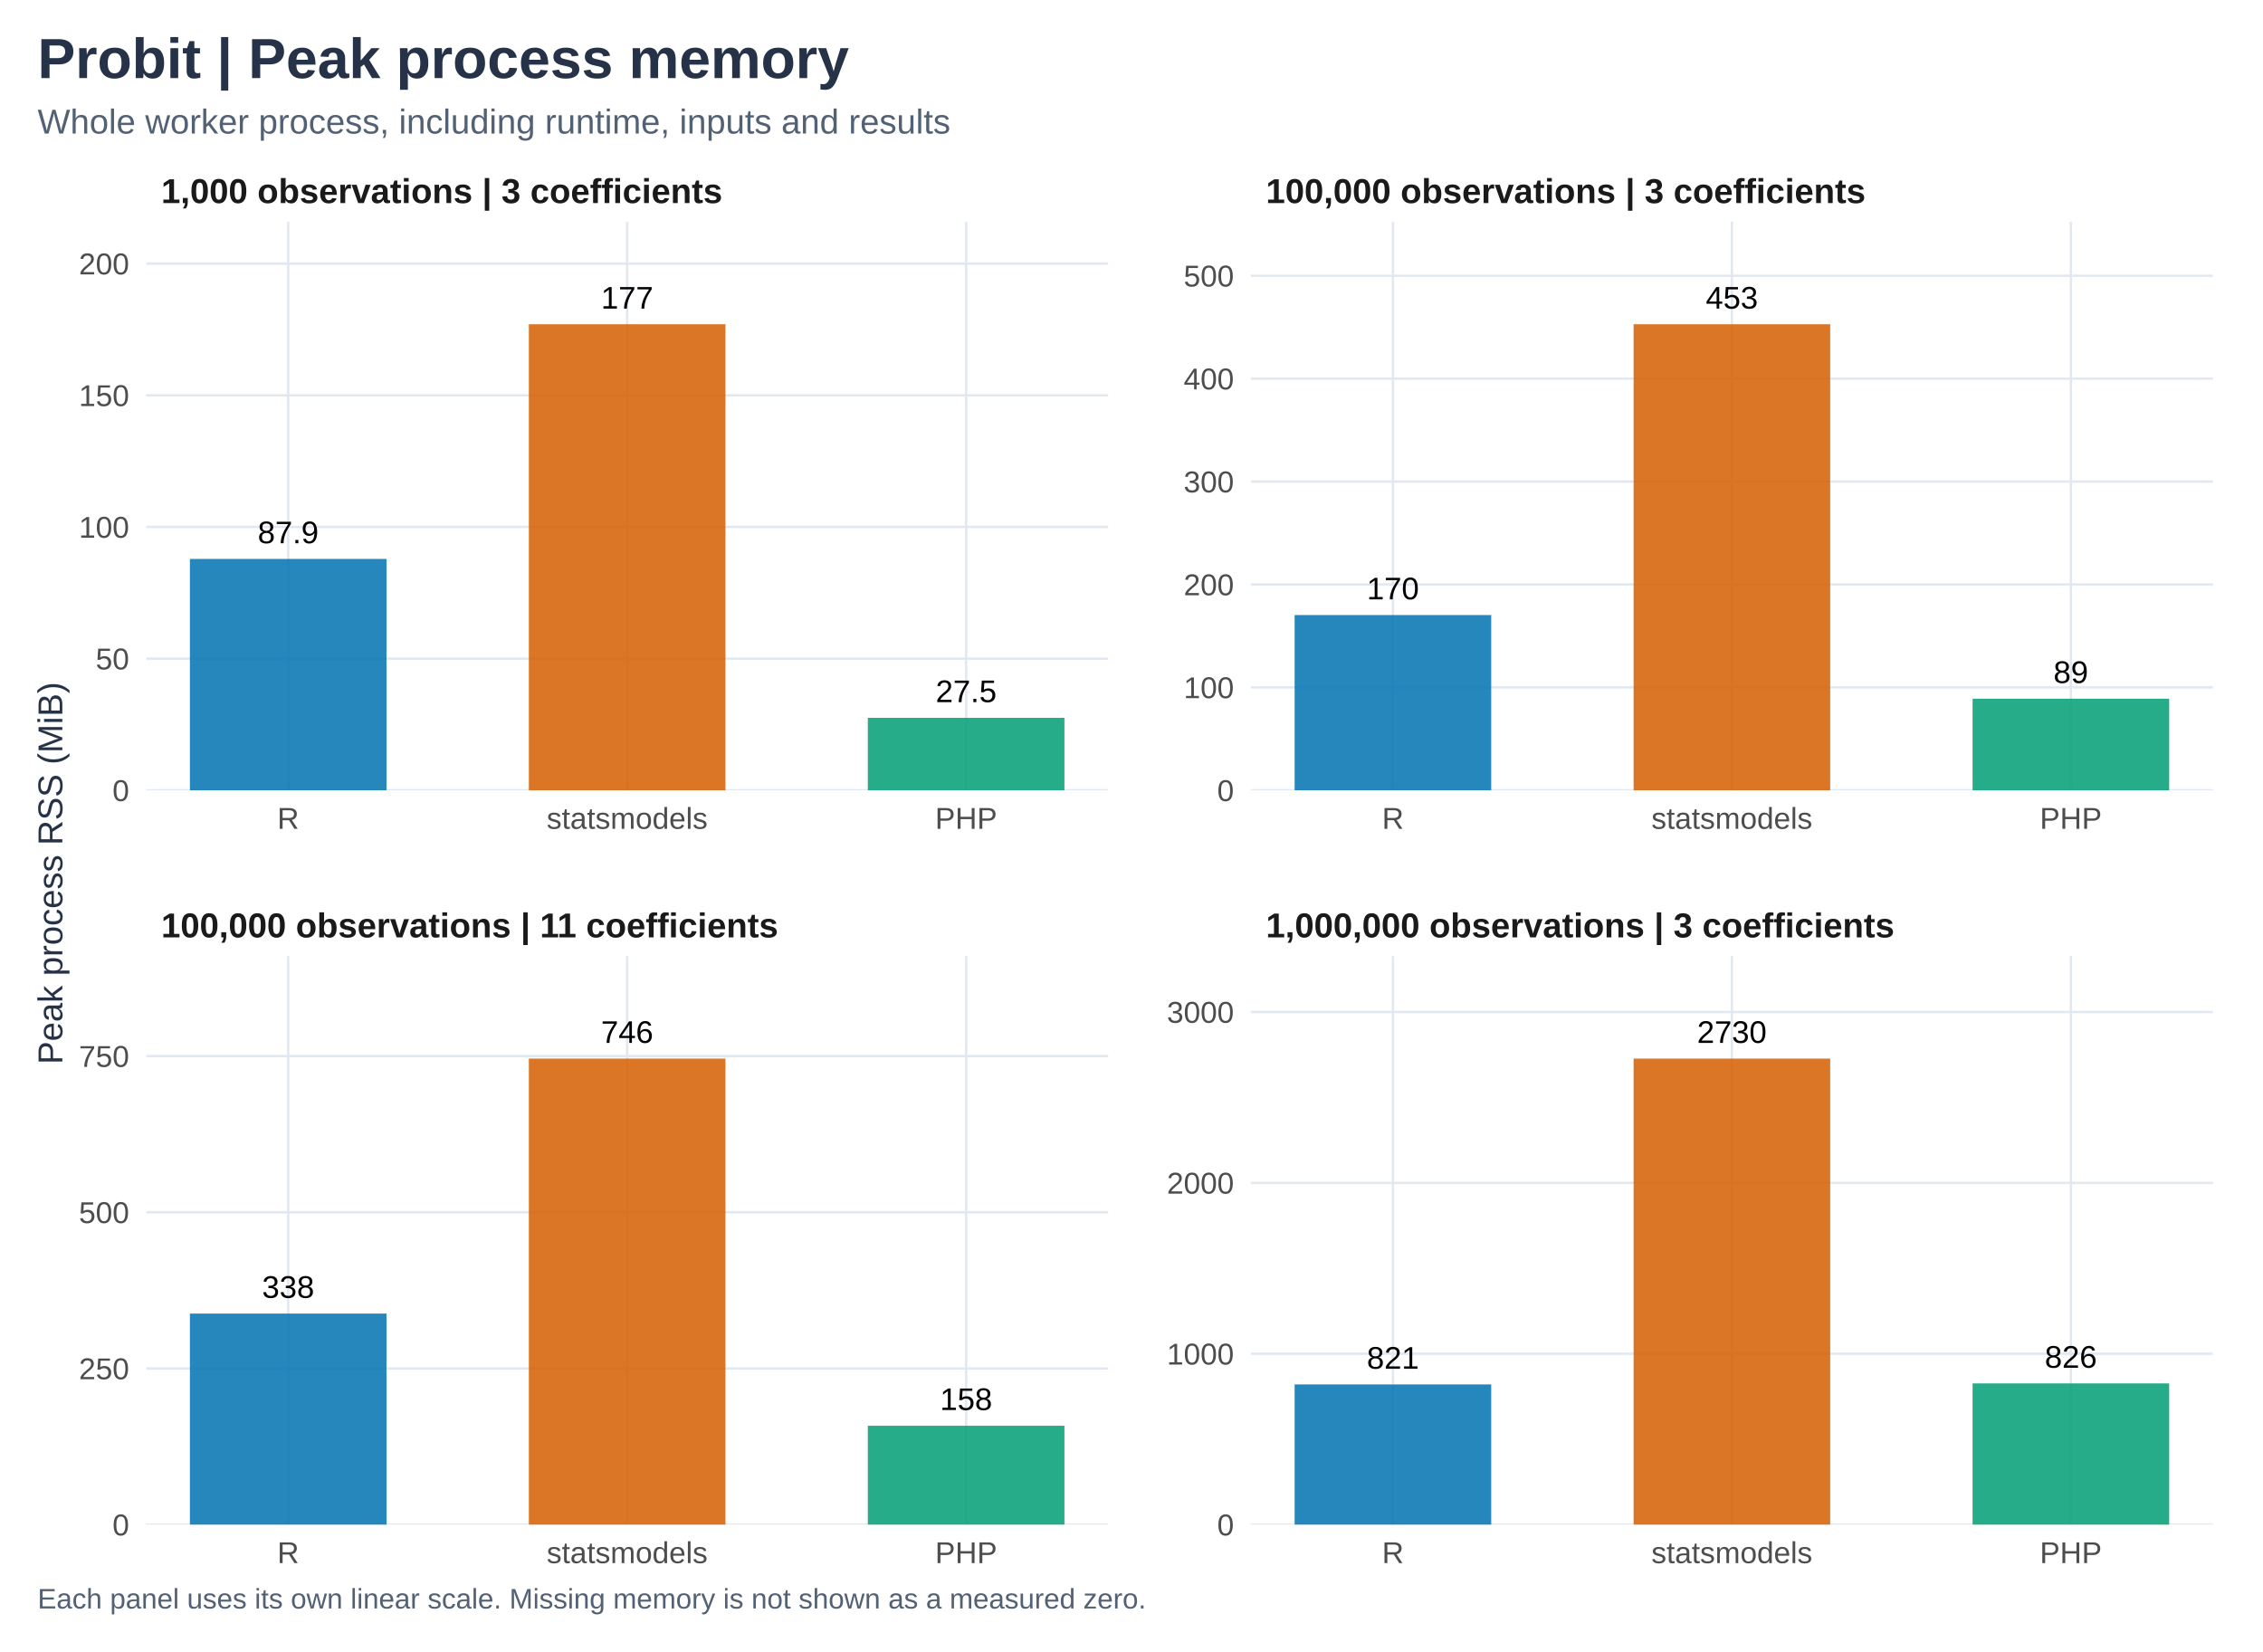
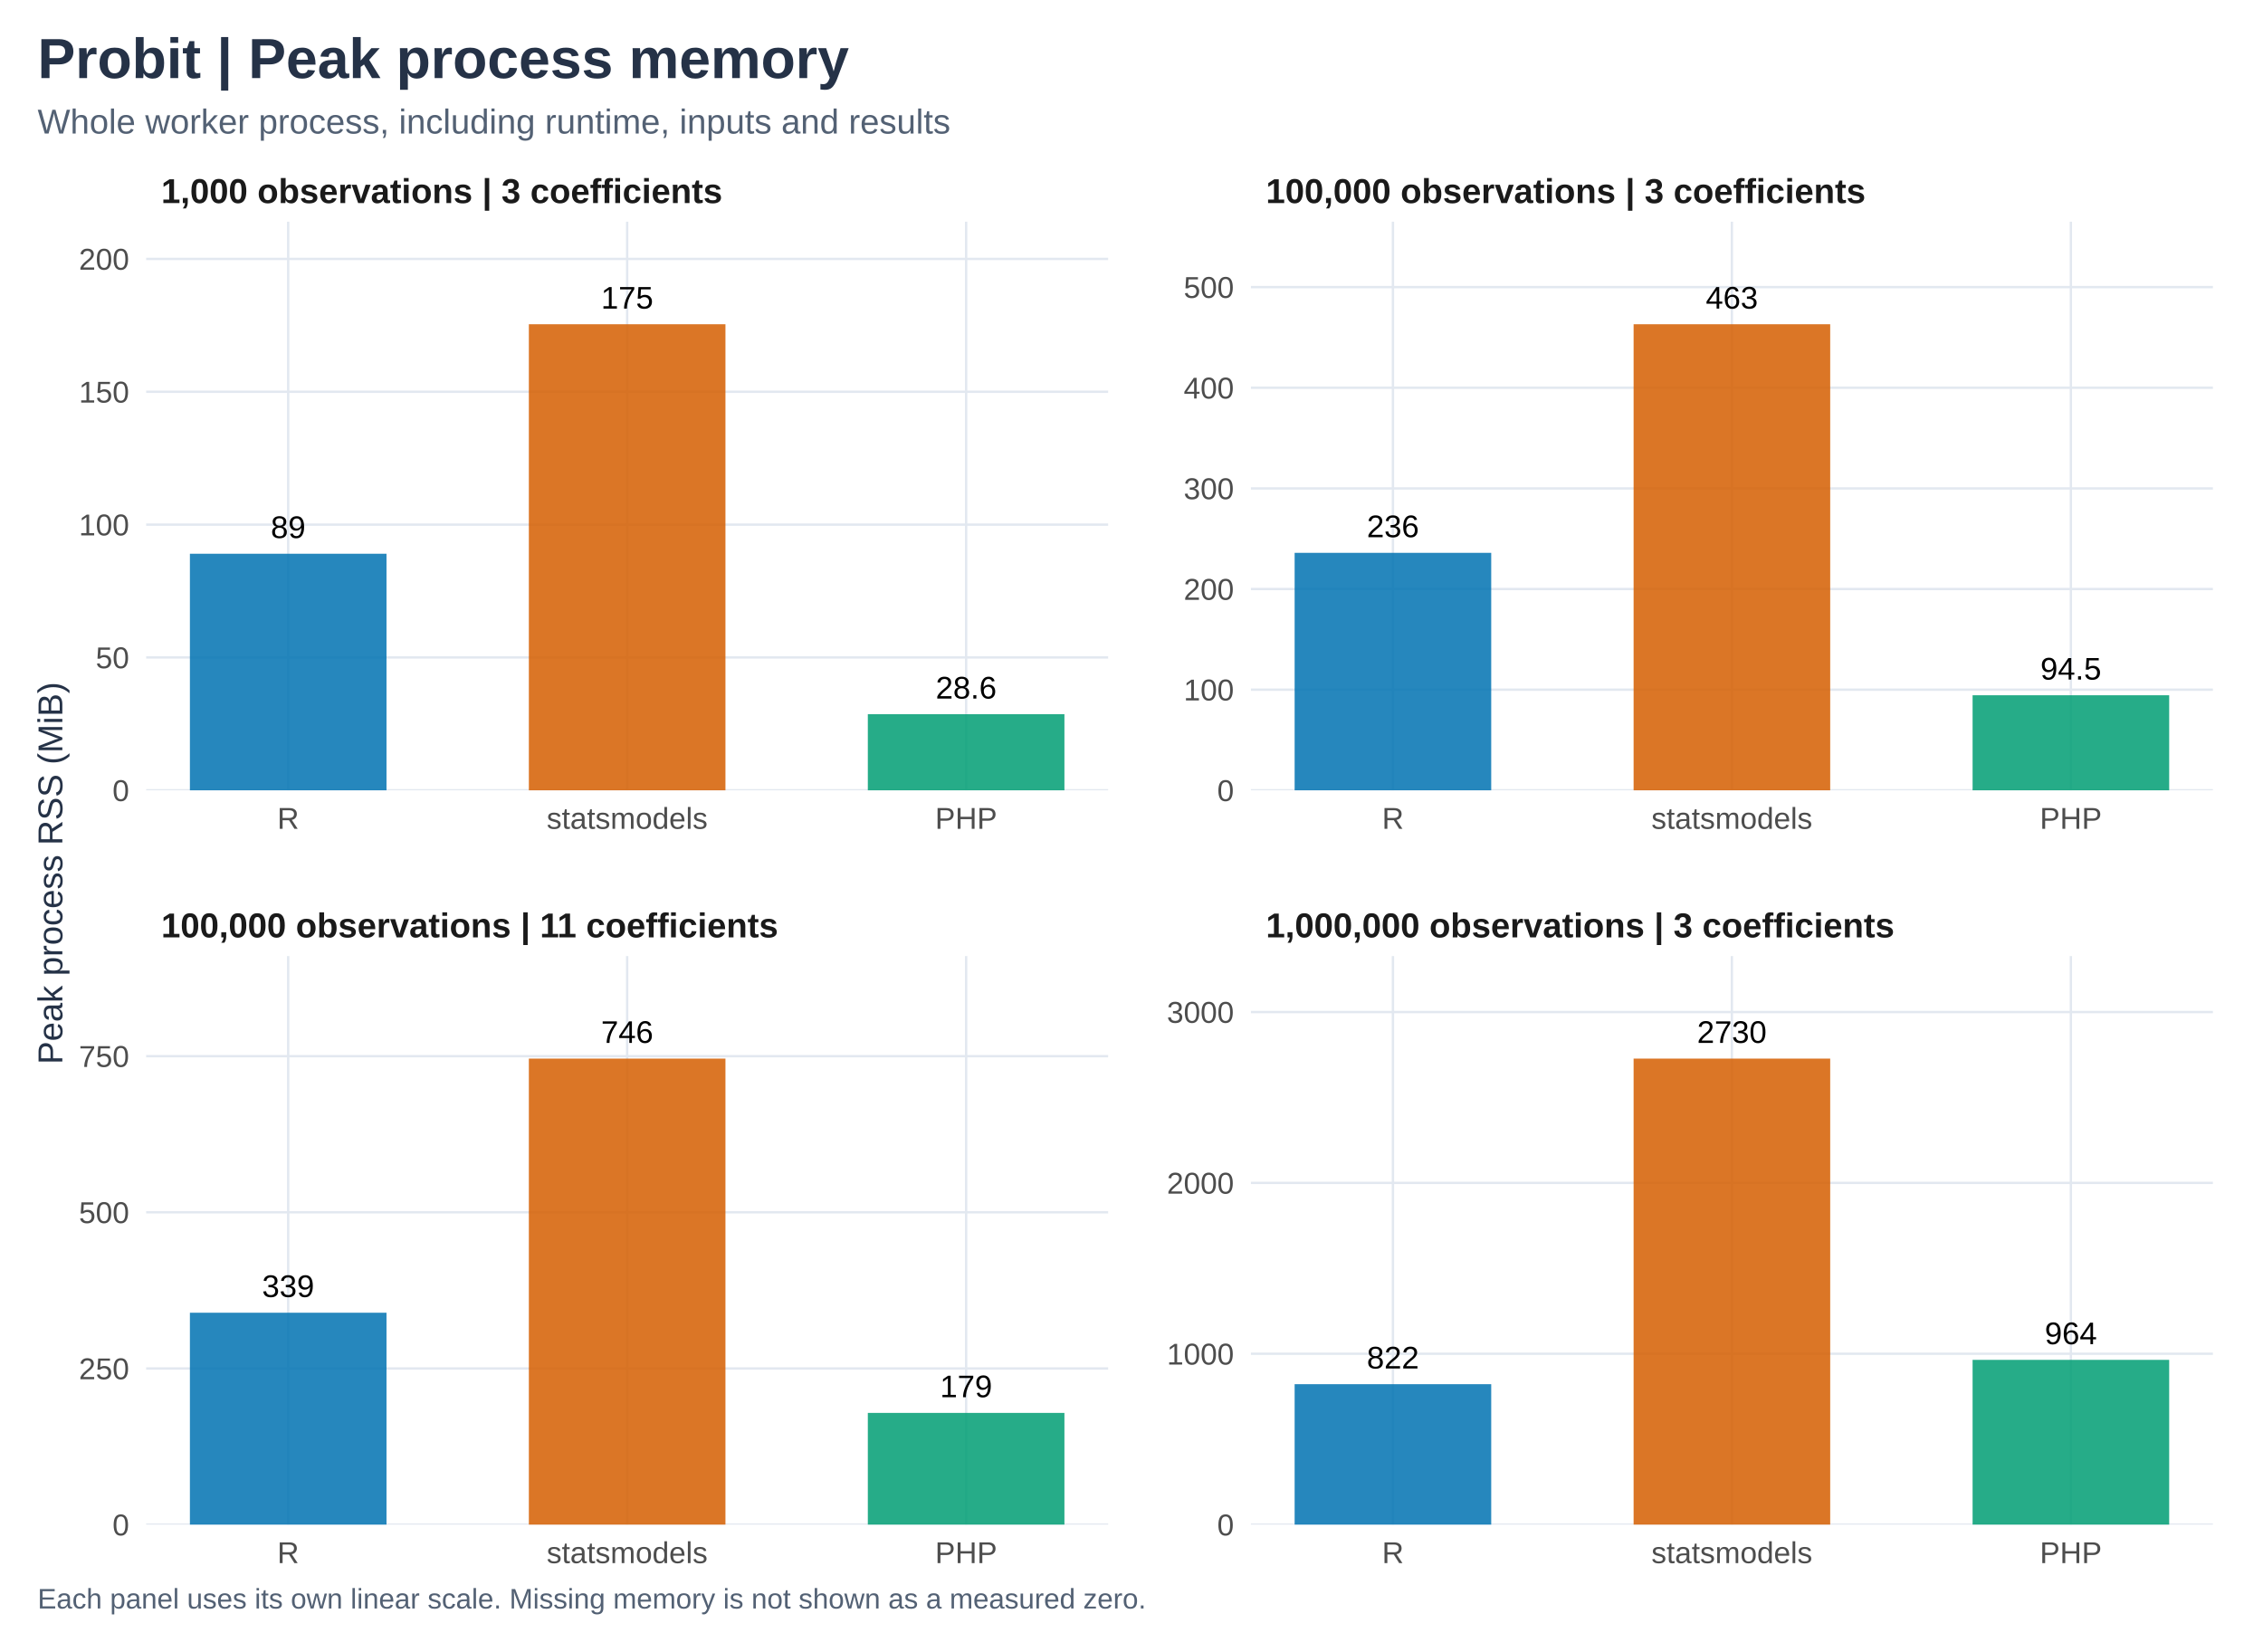
<svg xmlns="http://www.w3.org/2000/svg" width="720.00pt" height="525.60pt" viewBox="0 0 720.00 525.60">
  <g class="svglite">
    <defs>
      <style type="text/css">
    .svglite line, .svglite polyline, .svglite polygon, .svglite path, .svglite rect, .svglite circle {
      fill: none;
      stroke: #000000;
      stroke-linecap: round;
      stroke-linejoin: round;
      stroke-miterlimit: 10.00;
    }
    .svglite text {
      white-space: pre;
    }
    .svglite g.glyphgroup path {
      fill: inherit;
      stroke: none;
    }
  </style>
    </defs>
    <rect width="100%" height="100%" style="stroke: none; fill: #FFFFFF;" />
    <defs>
      <clipPath id="cpMC4wMHw3MjAuMDB8MC4wMHw1MjUuNjA=">
        <rect x="0.00" y="0.00" width="720.00" height="525.60" />
      </clipPath>
    </defs>
    <g clip-path="url(#cpMC4wMHw3MjAuMDB8MC4wMHw1MjUuNjA=)">
      <rect x="0.00" y="-0" width="720.00" height="525.60" style="stroke-width: 1.16; stroke: none; fill: #FFFFFF;" />
    </g>
    <defs>
      <clipPath id="cpNDYuNTB8MzUyLjU4fDcwLjU1fDI1MS40NA==">
        <rect x="46.50" y="70.55" width="306.07" height="180.89" />
      </clipPath>
    </defs>
    <g clip-path="url(#cpNDYuNTB8MzUyLjU4fDcwLjU1fDI1MS40NA==)">
      <polyline points="46.50,251.44 352.58,251.44 " style="stroke-width: 0.75; stroke: #E2E8F0; stroke-linecap: butt;" />
-       <polyline points="46.50,209.55 352.58,209.55 " style="stroke-width: 0.75; stroke: #E2E8F0; stroke-linecap: butt;" />
-       <polyline points="46.50,167.65 352.58,167.65 " style="stroke-width: 0.75; stroke: #E2E8F0; stroke-linecap: butt;" />
-       <polyline points="46.50,125.76 352.58,125.76 " style="stroke-width: 0.75; stroke: #E2E8F0; stroke-linecap: butt;" />
-       <polyline points="46.50,83.87 352.58,83.87 " style="stroke-width: 0.75; stroke: #E2E8F0; stroke-linecap: butt;" />
+       <polyline points="46.50,209.17 352.58,209.17 " style="stroke-width: 0.75; stroke: #E2E8F0; stroke-linecap: butt;" />
+       <polyline points="46.50,166.91 352.58,166.91 " style="stroke-width: 0.75; stroke: #E2E8F0; stroke-linecap: butt;" />
+       <polyline points="46.50,124.64 352.58,124.64 " style="stroke-width: 0.75; stroke: #E2E8F0; stroke-linecap: butt;" />
+       <polyline points="46.50,82.38 352.58,82.38 " style="stroke-width: 0.75; stroke: #E2E8F0; stroke-linecap: butt;" />
      <polyline points="91.69,251.44 91.69,70.55 " style="stroke-width: 0.75; stroke: #E2E8F0; stroke-linecap: butt;" />
      <polyline points="199.54,251.44 199.54,70.55 " style="stroke-width: 0.75; stroke: #E2E8F0; stroke-linecap: butt;" />
      <polyline points="307.39,251.44 307.39,70.55 " style="stroke-width: 0.75; stroke: #E2E8F0; stroke-linecap: butt;" />
-       <rect x="60.42" y="177.83" width="62.55" height="73.61" style="stroke-width: 1.16; stroke: none; stroke-linecap: butt; stroke-linejoin: miter; fill: #0072B2; fill-opacity: 0.85;" />
+       <rect x="60.42" y="176.17" width="62.55" height="75.27" style="stroke-width: 1.16; stroke: none; stroke-linecap: butt; stroke-linejoin: miter; fill: #0072B2; fill-opacity: 0.85;" />
      <rect x="168.26" y="103.17" width="62.55" height="148.27" style="stroke-width: 1.16; stroke: none; stroke-linecap: butt; stroke-linejoin: miter; fill: #D55E00; fill-opacity: 0.85;" />
-       <rect x="276.11" y="228.38" width="62.55" height="23.05" style="stroke-width: 1.16; stroke: none; stroke-linecap: butt; stroke-linejoin: miter; fill: #009E73; fill-opacity: 0.85;" />
-       <text x="91.69" y="172.84" text-anchor="middle" style="font-size: 9.96px; font-family: &quot;Arial&quot;;" textLength="19.36px" lengthAdjust="spacingAndGlyphs">87.9</text>
-       <text x="199.54" y="98.18" text-anchor="middle" style="font-size: 9.96px; font-family: &quot;Arial&quot;;" textLength="16.59px" lengthAdjust="spacingAndGlyphs">177</text>
-       <text x="307.39" y="223.39" text-anchor="middle" style="font-size: 9.96px; font-family: &quot;Arial&quot;;" textLength="19.36px" lengthAdjust="spacingAndGlyphs">27.5</text>
+       <rect x="276.11" y="227.24" width="62.55" height="24.20" style="stroke-width: 1.16; stroke: none; stroke-linecap: butt; stroke-linejoin: miter; fill: #009E73; fill-opacity: 0.85;" />
+       <text x="91.69" y="171.18" text-anchor="middle" style="font-size: 9.96px; font-family: &quot;Arial&quot;;" textLength="11.06px" lengthAdjust="spacingAndGlyphs">89</text>
+       <text x="199.54" y="98.18" text-anchor="middle" style="font-size: 9.96px; font-family: &quot;Arial&quot;;" textLength="16.59px" lengthAdjust="spacingAndGlyphs">175</text>
+       <text x="307.39" y="222.25" text-anchor="middle" style="font-size: 9.96px; font-family: &quot;Arial&quot;;" textLength="19.36px" lengthAdjust="spacingAndGlyphs">28.6</text>
    </g>
    <g clip-path="url(#cpMC4wMHw3MjAuMDB8MC4wMHw1MjUuNjA=)">
</g>
    <defs>
      <clipPath id="cpNDYuNTB8MzUyLjU4fDMwNC4xOHw0ODUuMDc=">
        <rect x="46.50" y="304.18" width="306.07" height="180.89" />
      </clipPath>
    </defs>
    <g clip-path="url(#cpNDYuNTB8MzUyLjU4fDMwNC4xOHw0ODUuMDc=)">
      <polyline points="46.50,485.07 352.58,485.07 " style="stroke-width: 0.75; stroke: #E2E8F0; stroke-linecap: butt;" />
-       <polyline points="46.50,435.38 352.58,435.38 " style="stroke-width: 0.75; stroke: #E2E8F0; stroke-linecap: butt;" />
+       <polyline points="46.50,435.39 352.58,435.39 " style="stroke-width: 0.75; stroke: #E2E8F0; stroke-linecap: butt;" />
      <polyline points="46.50,385.70 352.58,385.70 " style="stroke-width: 0.75; stroke: #E2E8F0; stroke-linecap: butt;" />
-       <polyline points="46.50,336.01 352.58,336.01 " style="stroke-width: 0.75; stroke: #E2E8F0; stroke-linecap: butt;" />
+       <polyline points="46.50,336.02 352.58,336.02 " style="stroke-width: 0.75; stroke: #E2E8F0; stroke-linecap: butt;" />
      <polyline points="91.69,485.07 91.69,304.18 " style="stroke-width: 0.75; stroke: #E2E8F0; stroke-linecap: butt;" />
      <polyline points="199.54,485.07 199.54,304.18 " style="stroke-width: 0.75; stroke: #E2E8F0; stroke-linecap: butt;" />
      <polyline points="307.39,485.07 307.39,304.18 " style="stroke-width: 0.75; stroke: #E2E8F0; stroke-linecap: butt;" />
-       <rect x="60.42" y="417.92" width="62.55" height="67.15" style="stroke-width: 1.16; stroke: none; stroke-linecap: butt; stroke-linejoin: miter; fill: #0072B2; fill-opacity: 0.85;" />
+       <rect x="60.42" y="417.65" width="62.55" height="67.42" style="stroke-width: 1.16; stroke: none; stroke-linecap: butt; stroke-linejoin: miter; fill: #0072B2; fill-opacity: 0.85;" />
      <rect x="168.26" y="336.80" width="62.55" height="148.27" style="stroke-width: 1.16; stroke: none; stroke-linecap: butt; stroke-linejoin: miter; fill: #D55E00; fill-opacity: 0.85;" />
-       <rect x="276.11" y="453.61" width="62.55" height="31.46" style="stroke-width: 1.16; stroke: none; stroke-linecap: butt; stroke-linejoin: miter; fill: #009E73; fill-opacity: 0.85;" />
-       <text x="91.69" y="412.93" text-anchor="middle" style="font-size: 9.96px; font-family: &quot;Arial&quot;;" textLength="16.59px" lengthAdjust="spacingAndGlyphs">338</text>
+       <rect x="276.11" y="449.53" width="62.55" height="35.54" style="stroke-width: 1.16; stroke: none; stroke-linecap: butt; stroke-linejoin: miter; fill: #009E73; fill-opacity: 0.85;" />
+       <text x="91.69" y="412.66" text-anchor="middle" style="font-size: 9.96px; font-family: &quot;Arial&quot;;" textLength="16.59px" lengthAdjust="spacingAndGlyphs">339</text>
      <text x="199.54" y="331.81" text-anchor="middle" style="font-size: 9.96px; font-family: &quot;Arial&quot;;" textLength="16.59px" lengthAdjust="spacingAndGlyphs">746</text>
-       <text x="307.39" y="448.62" text-anchor="middle" style="font-size: 9.96px; font-family: &quot;Arial&quot;;" textLength="16.59px" lengthAdjust="spacingAndGlyphs">158</text>
+       <text x="307.39" y="444.54" text-anchor="middle" style="font-size: 9.96px; font-family: &quot;Arial&quot;;" textLength="16.59px" lengthAdjust="spacingAndGlyphs">179</text>
    </g>
    <g clip-path="url(#cpMC4wMHw3MjAuMDB8MC4wMHw1MjUuNjA=)">
</g>
    <defs>
      <clipPath id="cpMzk3Ljk5fDcwNC4wNnw3MC41NXwyNTEuNDQ=">
        <rect x="397.99" y="70.55" width="306.07" height="180.89" />
      </clipPath>
    </defs>
    <g clip-path="url(#cpMzk3Ljk5fDcwNC4wNnw3MC41NXwyNTEuNDQ=)">
      <polyline points="397.99,251.44 704.06,251.44 " style="stroke-width: 0.75; stroke: #E2E8F0; stroke-linecap: butt;" />
-       <polyline points="397.99,218.70 704.06,218.70 " style="stroke-width: 0.75; stroke: #E2E8F0; stroke-linecap: butt;" />
-       <polyline points="397.99,185.95 704.06,185.95 " style="stroke-width: 0.75; stroke: #E2E8F0; stroke-linecap: butt;" />
-       <polyline points="397.99,153.21 704.06,153.21 " style="stroke-width: 0.75; stroke: #E2E8F0; stroke-linecap: butt;" />
-       <polyline points="397.99,120.47 704.06,120.47 " style="stroke-width: 0.75; stroke: #E2E8F0; stroke-linecap: butt;" />
-       <polyline points="397.99,87.73 704.06,87.73 " style="stroke-width: 0.75; stroke: #E2E8F0; stroke-linecap: butt;" />
+       <polyline points="397.99,219.42 704.06,219.42 " style="stroke-width: 0.75; stroke: #E2E8F0; stroke-linecap: butt;" />
+       <polyline points="397.99,187.40 704.06,187.40 " style="stroke-width: 0.75; stroke: #E2E8F0; stroke-linecap: butt;" />
+       <polyline points="397.99,155.39 704.06,155.39 " style="stroke-width: 0.75; stroke: #E2E8F0; stroke-linecap: butt;" />
+       <polyline points="397.99,123.37 704.06,123.37 " style="stroke-width: 0.75; stroke: #E2E8F0; stroke-linecap: butt;" />
+       <polyline points="397.99,91.35 704.06,91.35 " style="stroke-width: 0.75; stroke: #E2E8F0; stroke-linecap: butt;" />
      <polyline points="443.18,251.44 443.18,70.55 " style="stroke-width: 0.75; stroke: #E2E8F0; stroke-linecap: butt;" />
      <polyline points="551.02,251.44 551.02,70.55 " style="stroke-width: 0.75; stroke: #E2E8F0; stroke-linecap: butt;" />
      <polyline points="658.87,251.44 658.87,70.55 " style="stroke-width: 0.75; stroke: #E2E8F0; stroke-linecap: butt;" />
-       <rect x="411.90" y="195.68" width="62.55" height="55.75" style="stroke-width: 1.16; stroke: none; stroke-linecap: butt; stroke-linejoin: miter; fill: #0072B2; fill-opacity: 0.85;" />
+       <rect x="411.90" y="175.90" width="62.55" height="75.54" style="stroke-width: 1.16; stroke: none; stroke-linecap: butt; stroke-linejoin: miter; fill: #0072B2; fill-opacity: 0.85;" />
      <rect x="519.75" y="103.17" width="62.55" height="148.27" style="stroke-width: 1.16; stroke: none; stroke-linecap: butt; stroke-linejoin: miter; fill: #D55E00; fill-opacity: 0.85;" />
-       <rect x="627.60" y="222.29" width="62.55" height="29.15" style="stroke-width: 1.16; stroke: none; stroke-linecap: butt; stroke-linejoin: miter; fill: #009E73; fill-opacity: 0.85;" />
-       <text x="443.18" y="190.69" text-anchor="middle" style="font-size: 9.96px; font-family: &quot;Arial&quot;;" textLength="16.59px" lengthAdjust="spacingAndGlyphs">170</text>
-       <text x="551.02" y="98.18" text-anchor="middle" style="font-size: 9.96px; font-family: &quot;Arial&quot;;" textLength="16.59px" lengthAdjust="spacingAndGlyphs">453</text>
-       <text x="658.87" y="217.30" text-anchor="middle" style="font-size: 9.96px; font-family: &quot;Arial&quot;;" textLength="11.06px" lengthAdjust="spacingAndGlyphs">89</text>
+       <rect x="627.60" y="221.20" width="62.55" height="30.24" style="stroke-width: 1.16; stroke: none; stroke-linecap: butt; stroke-linejoin: miter; fill: #009E73; fill-opacity: 0.85;" />
+       <text x="443.18" y="170.91" text-anchor="middle" style="font-size: 9.96px; font-family: &quot;Arial&quot;;" textLength="16.59px" lengthAdjust="spacingAndGlyphs">236</text>
+       <text x="551.02" y="98.18" text-anchor="middle" style="font-size: 9.96px; font-family: &quot;Arial&quot;;" textLength="16.59px" lengthAdjust="spacingAndGlyphs">463</text>
+       <text x="658.87" y="216.21" text-anchor="middle" style="font-size: 9.96px; font-family: &quot;Arial&quot;;" textLength="19.36px" lengthAdjust="spacingAndGlyphs">94.5</text>
    </g>
    <g clip-path="url(#cpMC4wMHw3MjAuMDB8MC4wMHw1MjUuNjA=)">
</g>
    <defs>
      <clipPath id="cpMzk3Ljk5fDcwNC4wNnwzMDQuMTh8NDg1LjA3">
        <rect x="397.99" y="304.18" width="306.07" height="180.89" />
      </clipPath>
    </defs>
    <g clip-path="url(#cpMzk3Ljk5fDcwNC4wNnwzMDQuMTh8NDg1LjA3)">
      <polyline points="397.99,485.07 704.06,485.07 " style="stroke-width: 0.75; stroke: #E2E8F0; stroke-linecap: butt;" />
      <polyline points="397.99,430.71 704.06,430.71 " style="stroke-width: 0.75; stroke: #E2E8F0; stroke-linecap: butt;" />
-       <polyline points="397.99,376.34 704.06,376.34 " style="stroke-width: 0.75; stroke: #E2E8F0; stroke-linecap: butt;" />
-       <polyline points="397.99,321.97 704.06,321.97 " style="stroke-width: 0.75; stroke: #E2E8F0; stroke-linecap: butt;" />
+       <polyline points="397.99,376.35 704.06,376.35 " style="stroke-width: 0.75; stroke: #E2E8F0; stroke-linecap: butt;" />
+       <polyline points="397.99,321.99 704.06,321.99 " style="stroke-width: 0.75; stroke: #E2E8F0; stroke-linecap: butt;" />
      <polyline points="443.18,485.07 443.18,304.18 " style="stroke-width: 0.75; stroke: #E2E8F0; stroke-linecap: butt;" />
      <polyline points="551.02,485.07 551.02,304.18 " style="stroke-width: 0.75; stroke: #E2E8F0; stroke-linecap: butt;" />
      <polyline points="658.87,485.07 658.87,304.18 " style="stroke-width: 0.75; stroke: #E2E8F0; stroke-linecap: butt;" />
-       <rect x="411.90" y="440.46" width="62.55" height="44.62" style="stroke-width: 1.16; stroke: none; stroke-linecap: butt; stroke-linejoin: miter; fill: #0072B2; fill-opacity: 0.85;" />
+       <rect x="411.90" y="440.39" width="62.55" height="44.69" style="stroke-width: 1.16; stroke: none; stroke-linecap: butt; stroke-linejoin: miter; fill: #0072B2; fill-opacity: 0.85;" />
      <rect x="519.75" y="336.80" width="62.55" height="148.27" style="stroke-width: 1.16; stroke: none; stroke-linecap: butt; stroke-linejoin: miter; fill: #D55E00; fill-opacity: 0.85;" />
-       <rect x="627.60" y="440.15" width="62.55" height="44.93" style="stroke-width: 1.16; stroke: none; stroke-linecap: butt; stroke-linejoin: miter; fill: #009E73; fill-opacity: 0.85;" />
-       <text x="443.18" y="435.47" text-anchor="middle" style="font-size: 9.96px; font-family: &quot;Arial&quot;;" textLength="16.59px" lengthAdjust="spacingAndGlyphs">821</text>
+       <rect x="627.60" y="432.66" width="62.55" height="52.41" style="stroke-width: 1.16; stroke: none; stroke-linecap: butt; stroke-linejoin: miter; fill: #009E73; fill-opacity: 0.85;" />
+       <text x="443.18" y="435.40" text-anchor="middle" style="font-size: 9.96px; font-family: &quot;Arial&quot;;" textLength="16.59px" lengthAdjust="spacingAndGlyphs">822</text>
      <text x="551.02" y="331.81" text-anchor="middle" style="font-size: 9.96px; font-family: &quot;Arial&quot;;" textLength="22.12px" lengthAdjust="spacingAndGlyphs">2730</text>
-       <text x="658.87" y="435.16" text-anchor="middle" style="font-size: 9.96px; font-family: &quot;Arial&quot;;" textLength="16.59px" lengthAdjust="spacingAndGlyphs">826</text>
+       <text x="658.87" y="427.67" text-anchor="middle" style="font-size: 9.96px; font-family: &quot;Arial&quot;;" textLength="16.59px" lengthAdjust="spacingAndGlyphs">964</text>
    </g>
    <g clip-path="url(#cpMC4wMHw3MjAuMDB8MC4wMHw1MjUuNjA=)">
</g>
    <defs>
      <clipPath id="cpNDYuNTB8MzUyLjU4fDI4NC40MnwzMDQuMTg=">
        <rect x="46.50" y="284.42" width="306.07" height="19.76" />
      </clipPath>
    </defs>
    <g clip-path="url(#cpNDYuNTB8MzUyLjU4fDI4NC40MnwzMDQuMTg=)">
      <text x="51.29" y="298.24" style="font-size: 11.00px; font-weight: bold;fill: #1A1A1A; font-family: &quot;Arial&quot;;" textLength="196.44px" lengthAdjust="spacingAndGlyphs">100,000 observations | 11 coefficients</text>
    </g>
    <g clip-path="url(#cpMC4wMHw3MjAuMDB8MC4wMHw1MjUuNjA=)">
</g>
    <defs>
      <clipPath id="cpMzk3Ljk5fDcwNC4wNnwyODQuNDJ8MzA0LjE4">
        <rect x="397.99" y="284.42" width="306.07" height="19.76" />
      </clipPath>
    </defs>
    <g clip-path="url(#cpMzk3Ljk5fDcwNC4wNnwyODQuNDJ8MzA0LjE4)">
      <text x="402.77" y="298.24" style="font-size: 11.00px; font-weight: bold;fill: #1A1A1A; font-family: &quot;Arial&quot;;" textLength="200.11px" lengthAdjust="spacingAndGlyphs">1,000,000 observations | 3 coefficients</text>
    </g>
    <g clip-path="url(#cpMC4wMHw3MjAuMDB8MC4wMHw1MjUuNjA=)">
</g>
    <defs>
      <clipPath id="cpNDYuNTB8MzUyLjU4fDUwLjc5fDcwLjU1">
        <rect x="46.50" y="50.79" width="306.07" height="19.76" />
      </clipPath>
    </defs>
    <g clip-path="url(#cpNDYuNTB8MzUyLjU4fDUwLjc5fDcwLjU1)">
      <text x="51.29" y="64.61" style="font-size: 11.00px; font-weight: bold;fill: #1A1A1A; font-family: &quot;Arial&quot;;" textLength="178.67px" lengthAdjust="spacingAndGlyphs">1,000 observations | 3 coefficients</text>
    </g>
    <g clip-path="url(#cpMC4wMHw3MjAuMDB8MC4wMHw1MjUuNjA=)">
</g>
    <defs>
      <clipPath id="cpMzk3Ljk5fDcwNC4wNnw1MC43OXw3MC41NQ==">
        <rect x="397.99" y="50.79" width="306.07" height="19.76" />
      </clipPath>
    </defs>
    <g clip-path="url(#cpMzk3Ljk5fDcwNC4wNnw1MC43OXw3MC41NQ==)">
      <text x="402.77" y="64.61" style="font-size: 11.00px; font-weight: bold;fill: #1A1A1A; font-family: &quot;Arial&quot;;" textLength="190.92px" lengthAdjust="spacingAndGlyphs">100,000 observations | 3 coefficients</text>
    </g>
    <g clip-path="url(#cpMC4wMHw3MjAuMDB8MC4wMHw1MjUuNjA=)">
      <text x="91.69" y="497.32" text-anchor="middle" style="font-size: 9.60px;fill: #4D4D4D; font-family: &quot;Arial&quot;;" textLength="6.92px" lengthAdjust="spacingAndGlyphs">R</text>
      <text x="199.54" y="497.32" text-anchor="middle" style="font-size: 9.60px;fill: #4D4D4D; font-family: &quot;Arial&quot;;" textLength="51.16px" lengthAdjust="spacingAndGlyphs">statsmodels</text>
      <text x="307.39" y="497.32" text-anchor="middle" style="font-size: 9.60px;fill: #4D4D4D; font-family: &quot;Arial&quot;;" textLength="19.73px" lengthAdjust="spacingAndGlyphs">PHP</text>
      <text x="443.18" y="497.32" text-anchor="middle" style="font-size: 9.60px;fill: #4D4D4D; font-family: &quot;Arial&quot;;" textLength="6.92px" lengthAdjust="spacingAndGlyphs">R</text>
      <text x="551.02" y="497.32" text-anchor="middle" style="font-size: 9.60px;fill: #4D4D4D; font-family: &quot;Arial&quot;;" textLength="51.16px" lengthAdjust="spacingAndGlyphs">statsmodels</text>
      <text x="658.87" y="497.32" text-anchor="middle" style="font-size: 9.60px;fill: #4D4D4D; font-family: &quot;Arial&quot;;" textLength="19.73px" lengthAdjust="spacingAndGlyphs">PHP</text>
      <text x="91.69" y="263.69" text-anchor="middle" style="font-size: 9.60px;fill: #4D4D4D; font-family: &quot;Arial&quot;;" textLength="6.92px" lengthAdjust="spacingAndGlyphs">R</text>
      <text x="199.54" y="263.69" text-anchor="middle" style="font-size: 9.60px;fill: #4D4D4D; font-family: &quot;Arial&quot;;" textLength="51.16px" lengthAdjust="spacingAndGlyphs">statsmodels</text>
      <text x="307.39" y="263.69" text-anchor="middle" style="font-size: 9.60px;fill: #4D4D4D; font-family: &quot;Arial&quot;;" textLength="19.73px" lengthAdjust="spacingAndGlyphs">PHP</text>
      <text x="443.18" y="263.69" text-anchor="middle" style="font-size: 9.60px;fill: #4D4D4D; font-family: &quot;Arial&quot;;" textLength="6.92px" lengthAdjust="spacingAndGlyphs">R</text>
      <text x="551.02" y="263.69" text-anchor="middle" style="font-size: 9.60px;fill: #4D4D4D; font-family: &quot;Arial&quot;;" textLength="51.16px" lengthAdjust="spacingAndGlyphs">statsmodels</text>
      <text x="658.87" y="263.69" text-anchor="middle" style="font-size: 9.60px;fill: #4D4D4D; font-family: &quot;Arial&quot;;" textLength="19.73px" lengthAdjust="spacingAndGlyphs">PHP</text>
      <text x="392.61" y="254.87" text-anchor="end" style="font-size: 9.60px;fill: #4D4D4D; font-family: &quot;Arial&quot;;" textLength="5.33px" lengthAdjust="spacingAndGlyphs">0</text>
-       <text x="392.61" y="222.13" text-anchor="end" style="font-size: 9.60px;fill: #4D4D4D; font-family: &quot;Arial&quot;;" textLength="15.98px" lengthAdjust="spacingAndGlyphs">100</text>
-       <text x="392.61" y="189.39" text-anchor="end" style="font-size: 9.60px;fill: #4D4D4D; font-family: &quot;Arial&quot;;" textLength="15.98px" lengthAdjust="spacingAndGlyphs">200</text>
-       <text x="392.61" y="156.65" text-anchor="end" style="font-size: 9.60px;fill: #4D4D4D; font-family: &quot;Arial&quot;;" textLength="15.98px" lengthAdjust="spacingAndGlyphs">300</text>
-       <text x="392.61" y="123.90" text-anchor="end" style="font-size: 9.60px;fill: #4D4D4D; font-family: &quot;Arial&quot;;" textLength="15.98px" lengthAdjust="spacingAndGlyphs">400</text>
-       <text x="392.61" y="91.16" text-anchor="end" style="font-size: 9.60px;fill: #4D4D4D; font-family: &quot;Arial&quot;;" textLength="15.98px" lengthAdjust="spacingAndGlyphs">500</text>
+       <text x="392.61" y="222.85" text-anchor="end" style="font-size: 9.60px;fill: #4D4D4D; font-family: &quot;Arial&quot;;" textLength="15.98px" lengthAdjust="spacingAndGlyphs">100</text>
+       <text x="392.61" y="190.84" text-anchor="end" style="font-size: 9.60px;fill: #4D4D4D; font-family: &quot;Arial&quot;;" textLength="15.98px" lengthAdjust="spacingAndGlyphs">200</text>
+       <text x="392.61" y="158.82" text-anchor="end" style="font-size: 9.60px;fill: #4D4D4D; font-family: &quot;Arial&quot;;" textLength="15.98px" lengthAdjust="spacingAndGlyphs">300</text>
+       <text x="392.61" y="126.80" text-anchor="end" style="font-size: 9.60px;fill: #4D4D4D; font-family: &quot;Arial&quot;;" textLength="15.98px" lengthAdjust="spacingAndGlyphs">400</text>
+       <text x="392.61" y="94.78" text-anchor="end" style="font-size: 9.60px;fill: #4D4D4D; font-family: &quot;Arial&quot;;" textLength="15.98px" lengthAdjust="spacingAndGlyphs">500</text>
      <text x="392.61" y="488.51" text-anchor="end" style="font-size: 9.60px;fill: #4D4D4D; font-family: &quot;Arial&quot;;" textLength="5.33px" lengthAdjust="spacingAndGlyphs">0</text>
-       <text x="392.61" y="434.14" text-anchor="end" style="font-size: 9.60px;fill: #4D4D4D; font-family: &quot;Arial&quot;;" textLength="21.31px" lengthAdjust="spacingAndGlyphs">1000</text>
-       <text x="392.61" y="379.77" text-anchor="end" style="font-size: 9.60px;fill: #4D4D4D; font-family: &quot;Arial&quot;;" textLength="21.31px" lengthAdjust="spacingAndGlyphs">2000</text>
-       <text x="392.61" y="325.41" text-anchor="end" style="font-size: 9.60px;fill: #4D4D4D; font-family: &quot;Arial&quot;;" textLength="21.31px" lengthAdjust="spacingAndGlyphs">3000</text>
+       <text x="392.61" y="434.15" text-anchor="end" style="font-size: 9.60px;fill: #4D4D4D; font-family: &quot;Arial&quot;;" textLength="21.31px" lengthAdjust="spacingAndGlyphs">1000</text>
+       <text x="392.61" y="379.78" text-anchor="end" style="font-size: 9.60px;fill: #4D4D4D; font-family: &quot;Arial&quot;;" textLength="21.31px" lengthAdjust="spacingAndGlyphs">2000</text>
+       <text x="392.61" y="325.42" text-anchor="end" style="font-size: 9.60px;fill: #4D4D4D; font-family: &quot;Arial&quot;;" textLength="21.31px" lengthAdjust="spacingAndGlyphs">3000</text>
      <text x="41.12" y="254.87" text-anchor="end" style="font-size: 9.60px;fill: #4D4D4D; font-family: &quot;Arial&quot;;" textLength="5.33px" lengthAdjust="spacingAndGlyphs">0</text>
-       <text x="41.12" y="212.98" text-anchor="end" style="font-size: 9.60px;fill: #4D4D4D; font-family: &quot;Arial&quot;;" textLength="10.66px" lengthAdjust="spacingAndGlyphs">50</text>
-       <text x="41.12" y="171.09" text-anchor="end" style="font-size: 9.60px;fill: #4D4D4D; font-family: &quot;Arial&quot;;" textLength="15.98px" lengthAdjust="spacingAndGlyphs">100</text>
-       <text x="41.12" y="129.20" text-anchor="end" style="font-size: 9.60px;fill: #4D4D4D; font-family: &quot;Arial&quot;;" textLength="15.98px" lengthAdjust="spacingAndGlyphs">150</text>
-       <text x="41.12" y="87.30" text-anchor="end" style="font-size: 9.60px;fill: #4D4D4D; font-family: &quot;Arial&quot;;" textLength="15.98px" lengthAdjust="spacingAndGlyphs">200</text>
+       <text x="41.12" y="212.61" text-anchor="end" style="font-size: 9.60px;fill: #4D4D4D; font-family: &quot;Arial&quot;;" textLength="10.66px" lengthAdjust="spacingAndGlyphs">50</text>
+       <text x="41.12" y="170.34" text-anchor="end" style="font-size: 9.60px;fill: #4D4D4D; font-family: &quot;Arial&quot;;" textLength="15.98px" lengthAdjust="spacingAndGlyphs">100</text>
+       <text x="41.12" y="128.08" text-anchor="end" style="font-size: 9.60px;fill: #4D4D4D; font-family: &quot;Arial&quot;;" textLength="15.98px" lengthAdjust="spacingAndGlyphs">150</text>
+       <text x="41.12" y="85.81" text-anchor="end" style="font-size: 9.60px;fill: #4D4D4D; font-family: &quot;Arial&quot;;" textLength="15.98px" lengthAdjust="spacingAndGlyphs">200</text>
      <text x="41.12" y="488.51" text-anchor="end" style="font-size: 9.60px;fill: #4D4D4D; font-family: &quot;Arial&quot;;" textLength="5.33px" lengthAdjust="spacingAndGlyphs">0</text>
      <text x="41.12" y="438.82" text-anchor="end" style="font-size: 9.60px;fill: #4D4D4D; font-family: &quot;Arial&quot;;" textLength="15.98px" lengthAdjust="spacingAndGlyphs">250</text>
-       <text x="41.12" y="389.13" text-anchor="end" style="font-size: 9.60px;fill: #4D4D4D; font-family: &quot;Arial&quot;;" textLength="15.98px" lengthAdjust="spacingAndGlyphs">500</text>
-       <text x="41.12" y="339.44" text-anchor="end" style="font-size: 9.60px;fill: #4D4D4D; font-family: &quot;Arial&quot;;" textLength="15.98px" lengthAdjust="spacingAndGlyphs">750</text>
+       <text x="41.12" y="389.14" text-anchor="end" style="font-size: 9.60px;fill: #4D4D4D; font-family: &quot;Arial&quot;;" textLength="15.98px" lengthAdjust="spacingAndGlyphs">500</text>
+       <text x="41.12" y="339.45" text-anchor="end" style="font-size: 9.60px;fill: #4D4D4D; font-family: &quot;Arial&quot;;" textLength="15.98px" lengthAdjust="spacingAndGlyphs">750</text>
      <text transform="translate(19.83,277.81) rotate(-90)" text-anchor="middle" style="font-size: 11.00px;fill: #253247; font-family: &quot;Arial&quot;;" textLength="121.69px" lengthAdjust="spacingAndGlyphs">Peak process RSS (MiB)</text>
      <text x="11.96" y="42.49" style="font-size: 11.00px;fill: #536174; font-family: &quot;Arial&quot;;" textLength="290.56px" lengthAdjust="spacingAndGlyphs">Whole worker process, including runtime, inputs and results</text>
      <text x="11.96" y="24.84" style="font-size: 18.00px; font-weight: bold;fill: #253247; font-family: &quot;Arial&quot;;" textLength="258.17px" lengthAdjust="spacingAndGlyphs">Probit | Peak process memory</text>
      <text x="11.96" y="511.76" style="font-size: 9.00px;fill: #536174; font-family: &quot;Arial&quot;;" textLength="352.50px" lengthAdjust="spacingAndGlyphs">Each panel uses its own linear scale. Missing memory is not shown as a measured zero.</text>
    </g>
  </g>
</svg>
